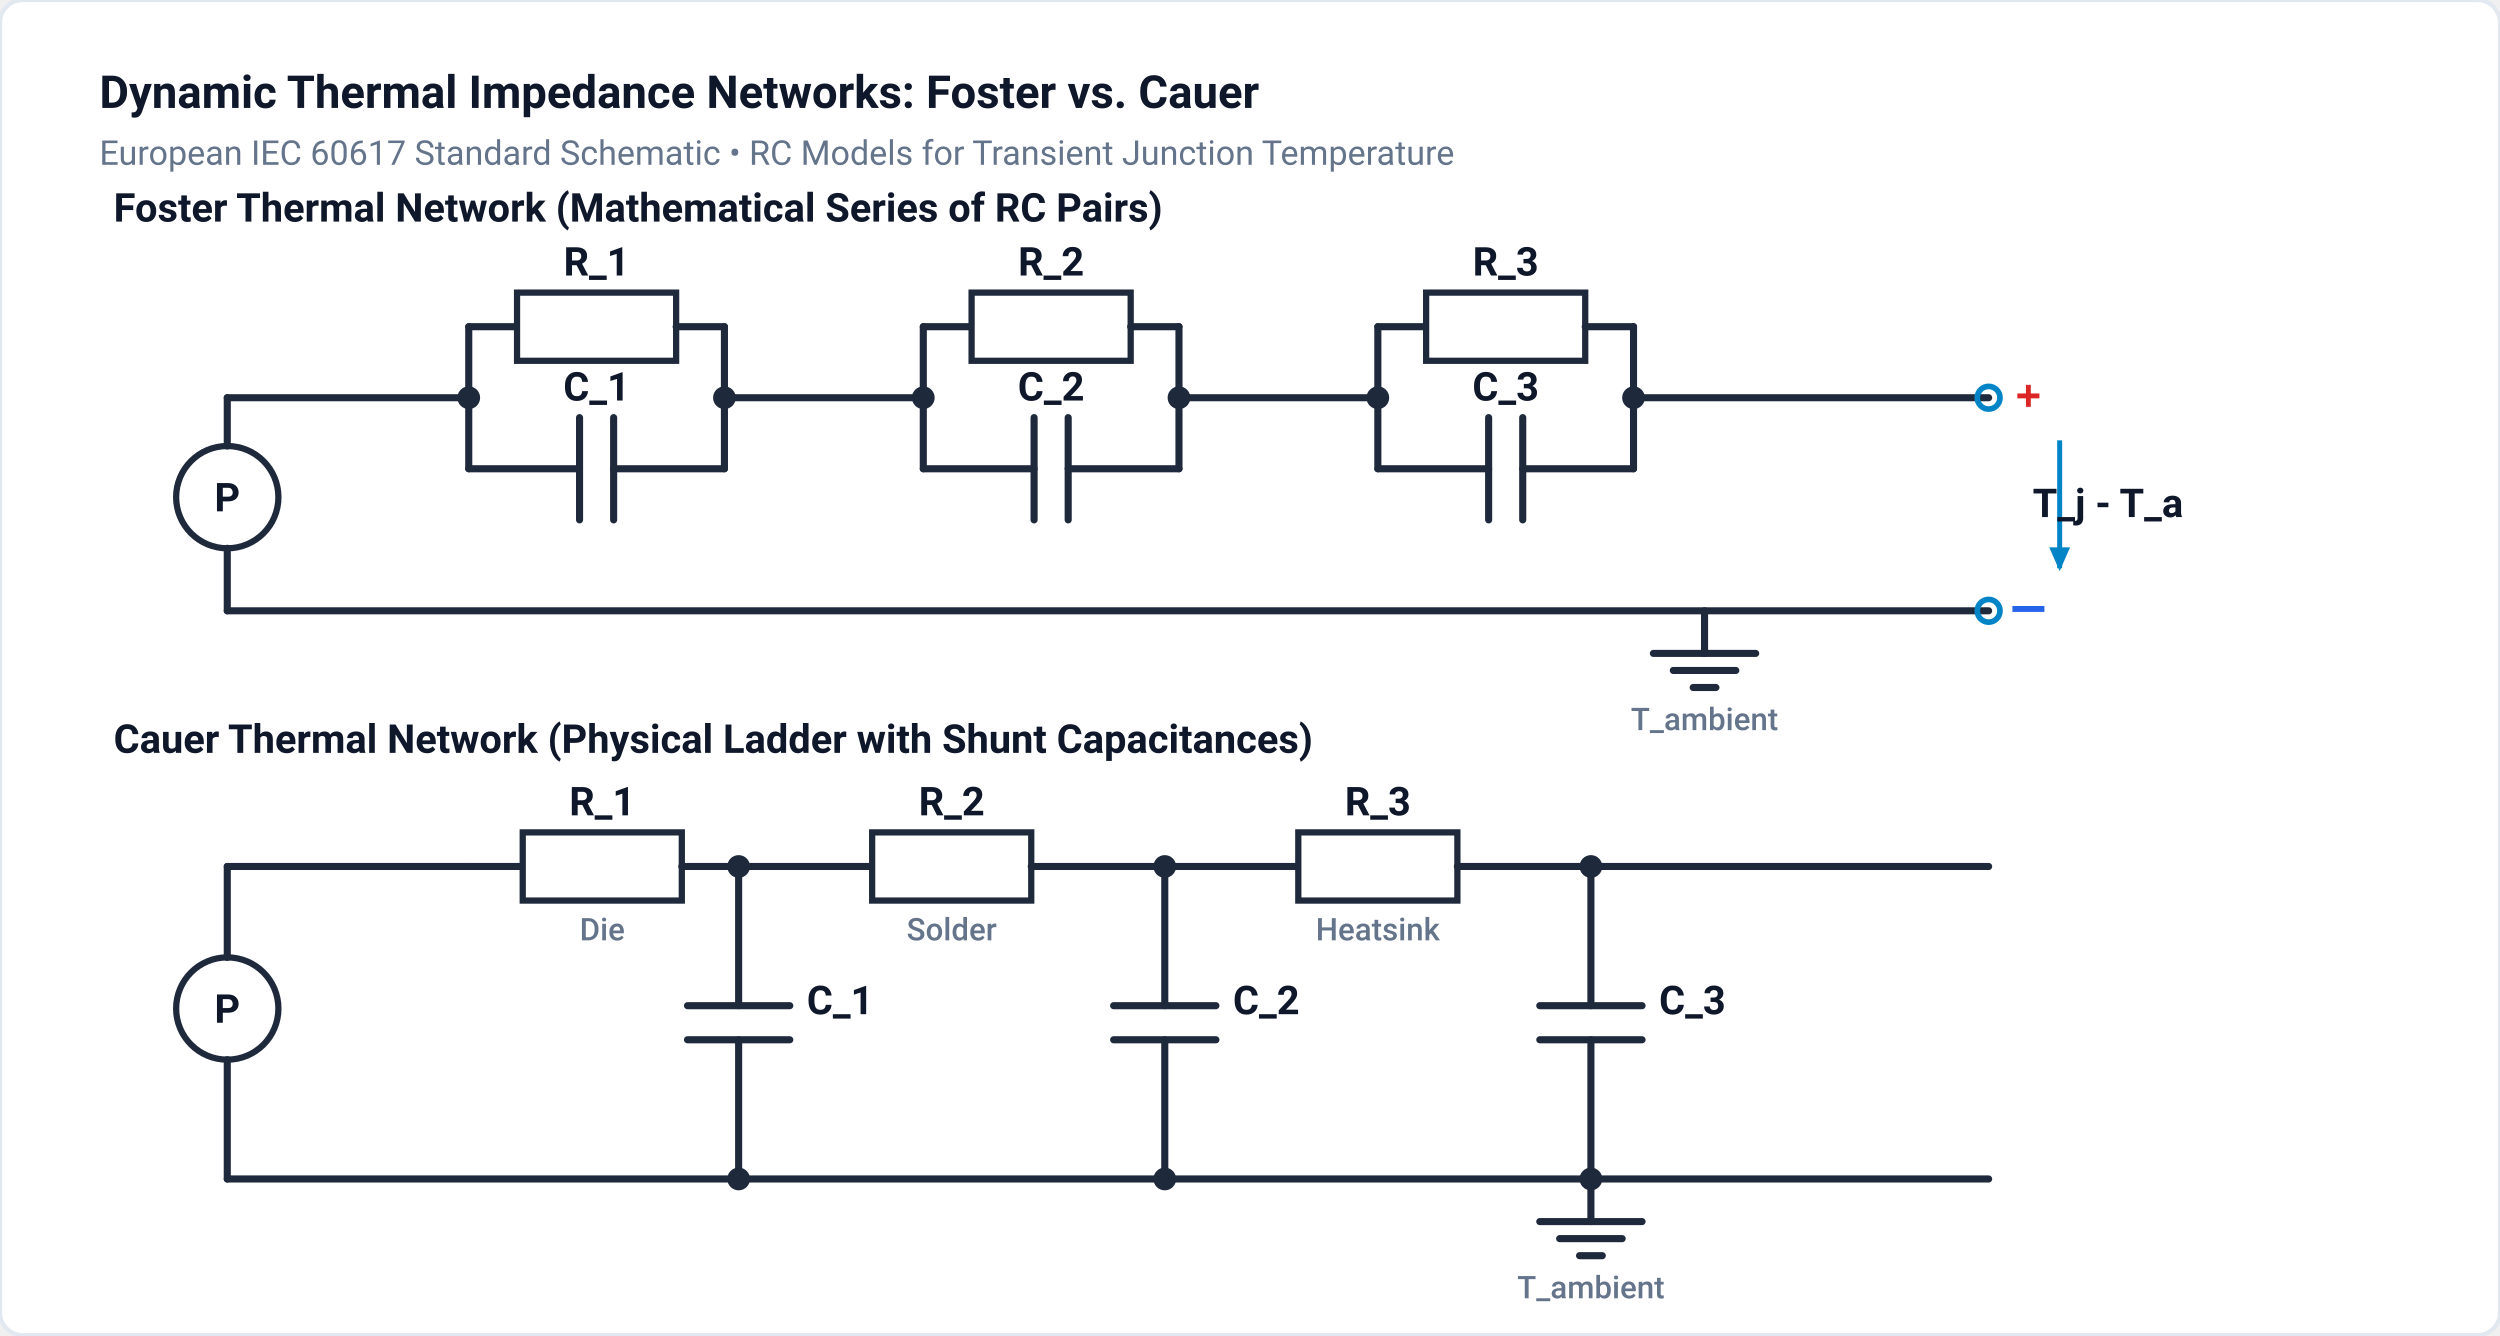
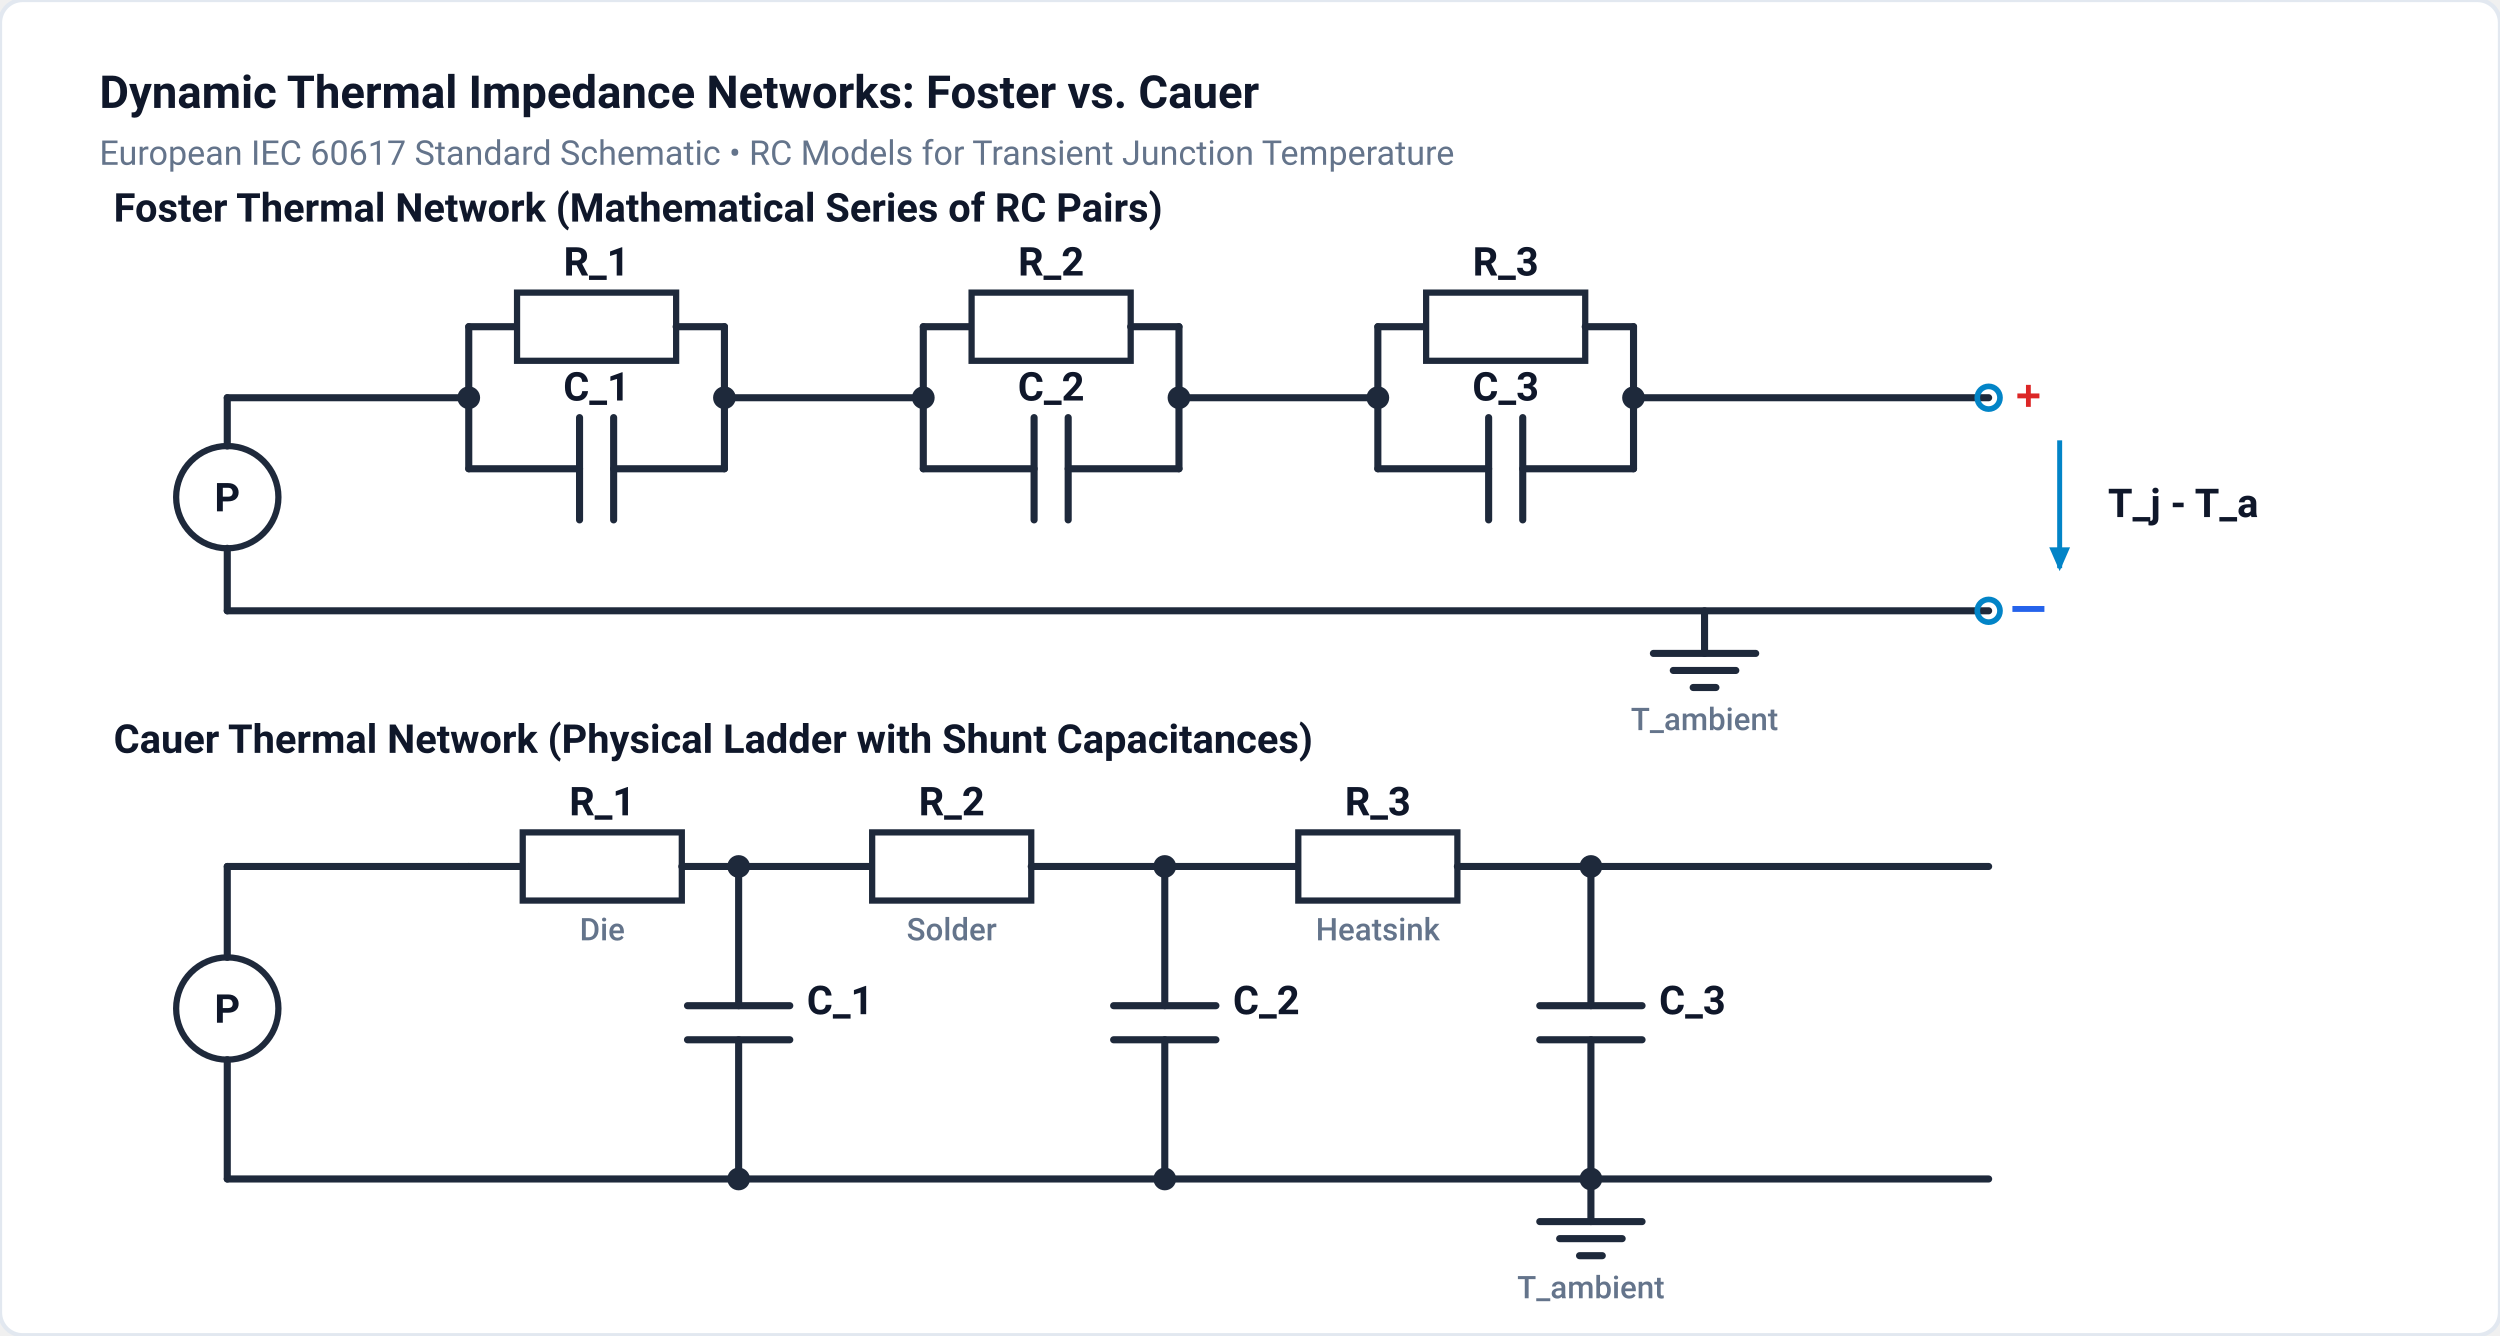
<svg xmlns="http://www.w3.org/2000/svg" viewBox="0 0 880 470" width="100%" height="100%">
  <defs>
    <style>
      .wire { stroke: #1e293b; stroke-width: 2.5; stroke-linecap: round; stroke-linejoin: round; fill: none; }
      .wire-thin { stroke: #64748b; stroke-width: 1.5; stroke-linecap: round; stroke-linejoin: round; fill: none; }
      .wire-dashed { stroke: #0284c7; stroke-width: 2; stroke-dasharray: 5,4; fill: none; }
      .wire-gnd { stroke: #1e293b; stroke-width: 2.5; stroke-linecap: round; }
      .junction { fill: #1e293b; }
      .label { font-family: -apple-system, BlinkMacSystemFont, "Segoe UI", Roboto, "Helvetica Neue", Arial, sans-serif; font-size: 14px; fill: #0f172a; font-weight: 600; text-anchor: middle; }
      .label-start { font-family: -apple-system, BlinkMacSystemFont, "Segoe UI", Roboto, "Helvetica Neue", Arial, sans-serif; font-size: 14px; fill: #0f172a; font-weight: 600; text-anchor: start; }
      .label-end { font-family: -apple-system, BlinkMacSystemFont, "Segoe UI", Roboto, "Helvetica Neue", Arial, sans-serif; font-size: 14px; fill: #0f172a; font-weight: 600; text-anchor: end; }
      .sublabel { font-family: -apple-system, BlinkMacSystemFont, "Segoe UI", Roboto, "Helvetica Neue", Arial, sans-serif; font-size: 11px; fill: #64748b; font-weight: 500; text-anchor: middle; }
      .sublabel-start { font-family: -apple-system, BlinkMacSystemFont, "Segoe UI", Roboto, "Helvetica Neue", Arial, sans-serif; font-size: 11px; fill: #64748b; font-weight: 500; text-anchor: start; }
+       .sublabel-end { font-family: -apple-system, BlinkMacSystemFont, "Segoe UI", Roboto, "Helvetica Neue", Arial, sans-serif; font-size: 11px; fill: #64748b; font-weight: 500; text-anchor: end; }
      .title { font-family: -apple-system, BlinkMacSystemFont, "Segoe UI", Roboto, "Helvetica Neue", Arial, sans-serif; font-size: 16px; fill: #0f172a; font-weight: 700; }
      .subtitle { font-family: -apple-system, BlinkMacSystemFont, "Segoe UI", Roboto, "Helvetica Neue", Arial, sans-serif; font-size: 12px; fill: #64748b; font-weight: 400; }
      .comp-body { fill: #ffffff; stroke: #1e293b; stroke-width: 2.2; }
      .comp-diode { fill: #0284c7; stroke: #0284c7; stroke-width: 2; }
      .comp-sw { stroke: #0284c7; stroke-width: 2.5; stroke-linecap: round; fill: none; }
      .arrow { fill: #0284c7; stroke: none; }
      .measure-arrow { stroke: #0284c7; stroke-width: 1.75; fill: none; }
      .tag-pos { fill: #dc2626; font-family: sans-serif; font-size: 16px; font-weight: bold; text-anchor: middle; }
+       .tag-pos-start { fill: #dc2626; font-family: sans-serif; font-size: 15px; font-weight: bold; text-anchor: start; }
+       .tag-pos-end { fill: #dc2626; font-family: sans-serif; font-size: 15px; font-weight: bold; text-anchor: end; }
      .tag-neg { fill: #2563eb; font-family: sans-serif; font-size: 18px; font-weight: bold; text-anchor: middle; }
-       .tag-pos-start { fill: #dc2626; font-family: sans-serif; font-size: 15px; font-weight: bold; text-anchor: start; }
      .tag-neg-start { fill: #2563eb; font-family: sans-serif; font-size: 15px; font-weight: bold; text-anchor: start; }
+       .tag-neg-end { fill: #2563eb; font-family: sans-serif; font-size: 15px; font-weight: bold; text-anchor: end; }
      .card { fill: #ffffff; stroke: #e2e8f0; stroke-width: 1.5; rx: 8px; }
      .block { fill: #f8fafc; stroke: #cbd5e1; stroke-width: 1.5; rx: 6px; }
      .block-accent { fill: #f0f9ff; stroke: #0284c7; stroke-width: 1.5; rx: 6px; }
      .leg-box { fill: #f8fafc; stroke: #cbd5e1; stroke-width: 1.2; stroke-dasharray: 4,4; rx: 6px; }
    </style>
    <marker id="arr-blue" viewBox="0 0 10 10" refX="7" refY="5" markerWidth="6" markerHeight="6" orient="auto-start-reverse">
      <path d="M 0 1.5 L 8 5 L 0 8.5 z" fill="#0284c7" />
    </marker>
    <marker id="arr-green" viewBox="0 0 10 10" refX="7" refY="5" markerWidth="6" markerHeight="6" orient="auto-start-reverse">
      <path d="M 0 1.5 L 8 5 L 0 8.5 z" fill="#16a34a" />
    </marker>
  </defs>
  <rect width="100%" height="100%" class="card" />
  <text x="35" y="38" class="title">Dynamic Thermal Impedance Networks: Foster vs. Cauer</text>
  <text x="35" y="58" class="subtitle">European IEC 60617 Standard Schematic • RC Models for Transient Junction Temperature</text>
  <text x="40" y="78" class="label-start" fill="#0284c7">Foster Thermal Network (Mathematical Series of RC Pairs)</text>
  <circle cx="80" cy="175" r="18" class="comp-body" />
  <text x="80" y="180" class="label">P</text>
  <line x1="80" y1="157" x2="80" y2="140" class="wire" />
  <line x1="80" y1="140" x2="165" y2="140" class="wire" />
  <line x1="80" y1="193" x2="80" y2="215" class="wire" />
  <line x1="80" y1="215" x2="700" y2="215" class="wire" />
  <line x1="165" y1="115" x2="182" y2="115" class="wire" />
  <rect x="182" y="103" width="56" height="24" class="comp-body" />
  <line x1="238" y1="115" x2="255" y2="115" class="wire" />
  <text x="210" y="97" class="label">R_1</text>
  <text x="210" y="141" class="sublabel" />
  <line x1="165" y1="165" x2="204" y2="165" class="wire" />
  <line x1="204" y1="147" x2="204" y2="183" class="wire" stroke-width="3" />
  <line x1="216" y1="147" x2="216" y2="183" class="wire" stroke-width="3" />
  <line x1="216" y1="165" x2="255" y2="165" class="wire" />
  <text x="210" y="141" class="label">C_1</text>
  <text x="210" y="197" class="sublabel" />
  <line x1="165" y1="115" x2="165" y2="165" class="wire" />
  <circle cx="165" cy="140" r="4" class="junction" />
  <line x1="255" y1="115" x2="255" y2="165" class="wire" />
  <circle cx="255" cy="140" r="4" class="junction" />
  <line x1="255" y1="140" x2="325" y2="140" class="wire" />
  <line x1="325" y1="115" x2="342" y2="115" class="wire" />
  <rect x="342" y="103" width="56" height="24" class="comp-body" />
  <line x1="398" y1="115" x2="415" y2="115" class="wire" />
  <text x="370" y="97" class="label">R_2</text>
  <text x="370" y="141" class="sublabel" />
  <line x1="325" y1="165" x2="364" y2="165" class="wire" />
  <line x1="364" y1="147" x2="364" y2="183" class="wire" stroke-width="3" />
  <line x1="376" y1="147" x2="376" y2="183" class="wire" stroke-width="3" />
  <line x1="376" y1="165" x2="415" y2="165" class="wire" />
  <text x="370" y="141" class="label">C_2</text>
  <text x="370" y="197" class="sublabel" />
  <line x1="325" y1="115" x2="325" y2="165" class="wire" />
  <circle cx="325" cy="140" r="4" class="junction" />
  <line x1="415" y1="115" x2="415" y2="165" class="wire" />
  <circle cx="415" cy="140" r="4" class="junction" />
  <line x1="415" y1="140" x2="485" y2="140" class="wire" />
  <line x1="485" y1="115" x2="502" y2="115" class="wire" />
  <rect x="502" y="103" width="56" height="24" class="comp-body" />
  <line x1="558" y1="115" x2="575" y2="115" class="wire" />
  <text x="530" y="97" class="label">R_3</text>
  <text x="530" y="141" class="sublabel" />
  <line x1="485" y1="165" x2="524" y2="165" class="wire" />
  <line x1="524" y1="147" x2="524" y2="183" class="wire" stroke-width="3" />
  <line x1="536" y1="147" x2="536" y2="183" class="wire" stroke-width="3" />
  <line x1="536" y1="165" x2="575" y2="165" class="wire" />
  <text x="530" y="141" class="label">C_3</text>
  <text x="530" y="197" class="sublabel" />
  <line x1="485" y1="115" x2="485" y2="165" class="wire" />
  <circle cx="485" cy="140" r="4" class="junction" />
  <line x1="575" y1="115" x2="575" y2="165" class="wire" />
  <circle cx="575" cy="140" r="4" class="junction" />
  <line x1="575" y1="140" x2="700" y2="140" class="wire" />
  <circle cx="700" cy="140" r="4" fill="none" stroke="#0284c7" stroke-width="2" />
  <circle cx="700" cy="215" r="4" fill="none" stroke="#0284c7" stroke-width="2" />
  <text x="714" y="145" class="tag-pos">+</text>
  <text x="714" y="220" class="tag-neg">−</text>
  <line x1="725" y1="155" x2="725" y2="200" class="measure-arrow" marker-end="url(#arr-blue)" />
-   <text x="742" y="182" class="label" fill="#0284c7">T_j - T_a</text>
+   <text x="742" y="182" class="label-start" fill="#0284c7">T_j - T_a</text>
  <line x1="600" y1="215" x2="600" y2="230" class="wire" />
  <line x1="582" y1="230" x2="618" y2="230" class="wire-gnd" />
  <line x1="589" y1="236" x2="611" y2="236" class="wire-gnd" />
  <line x1="596" y1="242" x2="604" y2="242" class="wire-gnd" />
  <text x="600" y="257" class="sublabel">T_ambient</text>
  <text x="40" y="265" class="label-start" fill="#0284c7">Cauer Thermal Network (Physical Ladder with Shunt Capacitances)</text>
  <circle cx="80" cy="355" r="18" class="comp-body" />
  <text x="80" y="360" class="label">P</text>
  <line x1="80" y1="337" x2="80" y2="305" class="wire" />
  <line x1="80" y1="305" x2="165" y2="305" class="wire" />
  <line x1="80" y1="373" x2="80" y2="415" class="wire" />
  <line x1="80" y1="415" x2="700" y2="415" class="wire" />
  <line x1="165" y1="305" x2="184" y2="305" class="wire" />
  <rect x="184" y="293" width="56" height="24" class="comp-body" />
  <line x1="240" y1="305" x2="260" y2="305" class="wire" />
  <text x="212" y="287" class="label">R_1</text>
  <text x="212" y="331" class="sublabel">Die</text>
  <circle cx="260" cy="305" r="4" class="junction" />
  <line x1="260" y1="305" x2="260" y2="354" class="wire" />
  <line x1="242" y1="354" x2="278" y2="354" class="wire" stroke-width="3" />
  <line x1="242" y1="366" x2="278" y2="366" class="wire" stroke-width="3" />
  <line x1="260" y1="366" x2="260" y2="415" class="wire" />
  <text x="284" y="357" class="label-start">C_1</text>
  <text x="284" y="375" class="sublabel-start" />
  <circle cx="260" cy="415" r="4" class="junction" />
  <line x1="260" y1="305" x2="307" y2="305" class="wire" />
  <rect x="307" y="293" width="56" height="24" class="comp-body" />
  <line x1="363" y1="305" x2="410" y2="305" class="wire" />
  <text x="335" y="287" class="label">R_2</text>
  <text x="335" y="331" class="sublabel">Solder</text>
  <circle cx="410" cy="305" r="4" class="junction" />
  <line x1="410" y1="305" x2="410" y2="354" class="wire" />
  <line x1="392" y1="354" x2="428" y2="354" class="wire" stroke-width="3" />
  <line x1="392" y1="366" x2="428" y2="366" class="wire" stroke-width="3" />
  <line x1="410" y1="366" x2="410" y2="415" class="wire" />
  <text x="434" y="357" class="label-start">C_2</text>
  <text x="434" y="375" class="sublabel-start" />
  <circle cx="410" cy="415" r="4" class="junction" />
  <line x1="410" y1="305" x2="457" y2="305" class="wire" />
  <rect x="457" y="293" width="56" height="24" class="comp-body" />
  <line x1="513" y1="305" x2="560" y2="305" class="wire" />
  <text x="485" y="287" class="label">R_3</text>
  <text x="485" y="331" class="sublabel">Heatsink</text>
  <circle cx="560" cy="305" r="4" class="junction" />
  <line x1="560" y1="305" x2="560" y2="354" class="wire" />
  <line x1="542" y1="354" x2="578" y2="354" class="wire" stroke-width="3" />
  <line x1="542" y1="366" x2="578" y2="366" class="wire" stroke-width="3" />
  <line x1="560" y1="366" x2="560" y2="415" class="wire" />
  <text x="584" y="357" class="label-start">C_3</text>
  <text x="584" y="375" class="sublabel-start" />
  <circle cx="560" cy="415" r="4" class="junction" />
  <line x1="560" y1="305" x2="700" y2="305" class="wire" />
  <line x1="560" y1="415" x2="560" y2="430" class="wire" />
  <line x1="542" y1="430" x2="578" y2="430" class="wire-gnd" />
  <line x1="549" y1="436" x2="571" y2="436" class="wire-gnd" />
  <line x1="556" y1="442" x2="564" y2="442" class="wire-gnd" />
  <text x="560" y="457" class="sublabel">T_ambient</text>
</svg>
